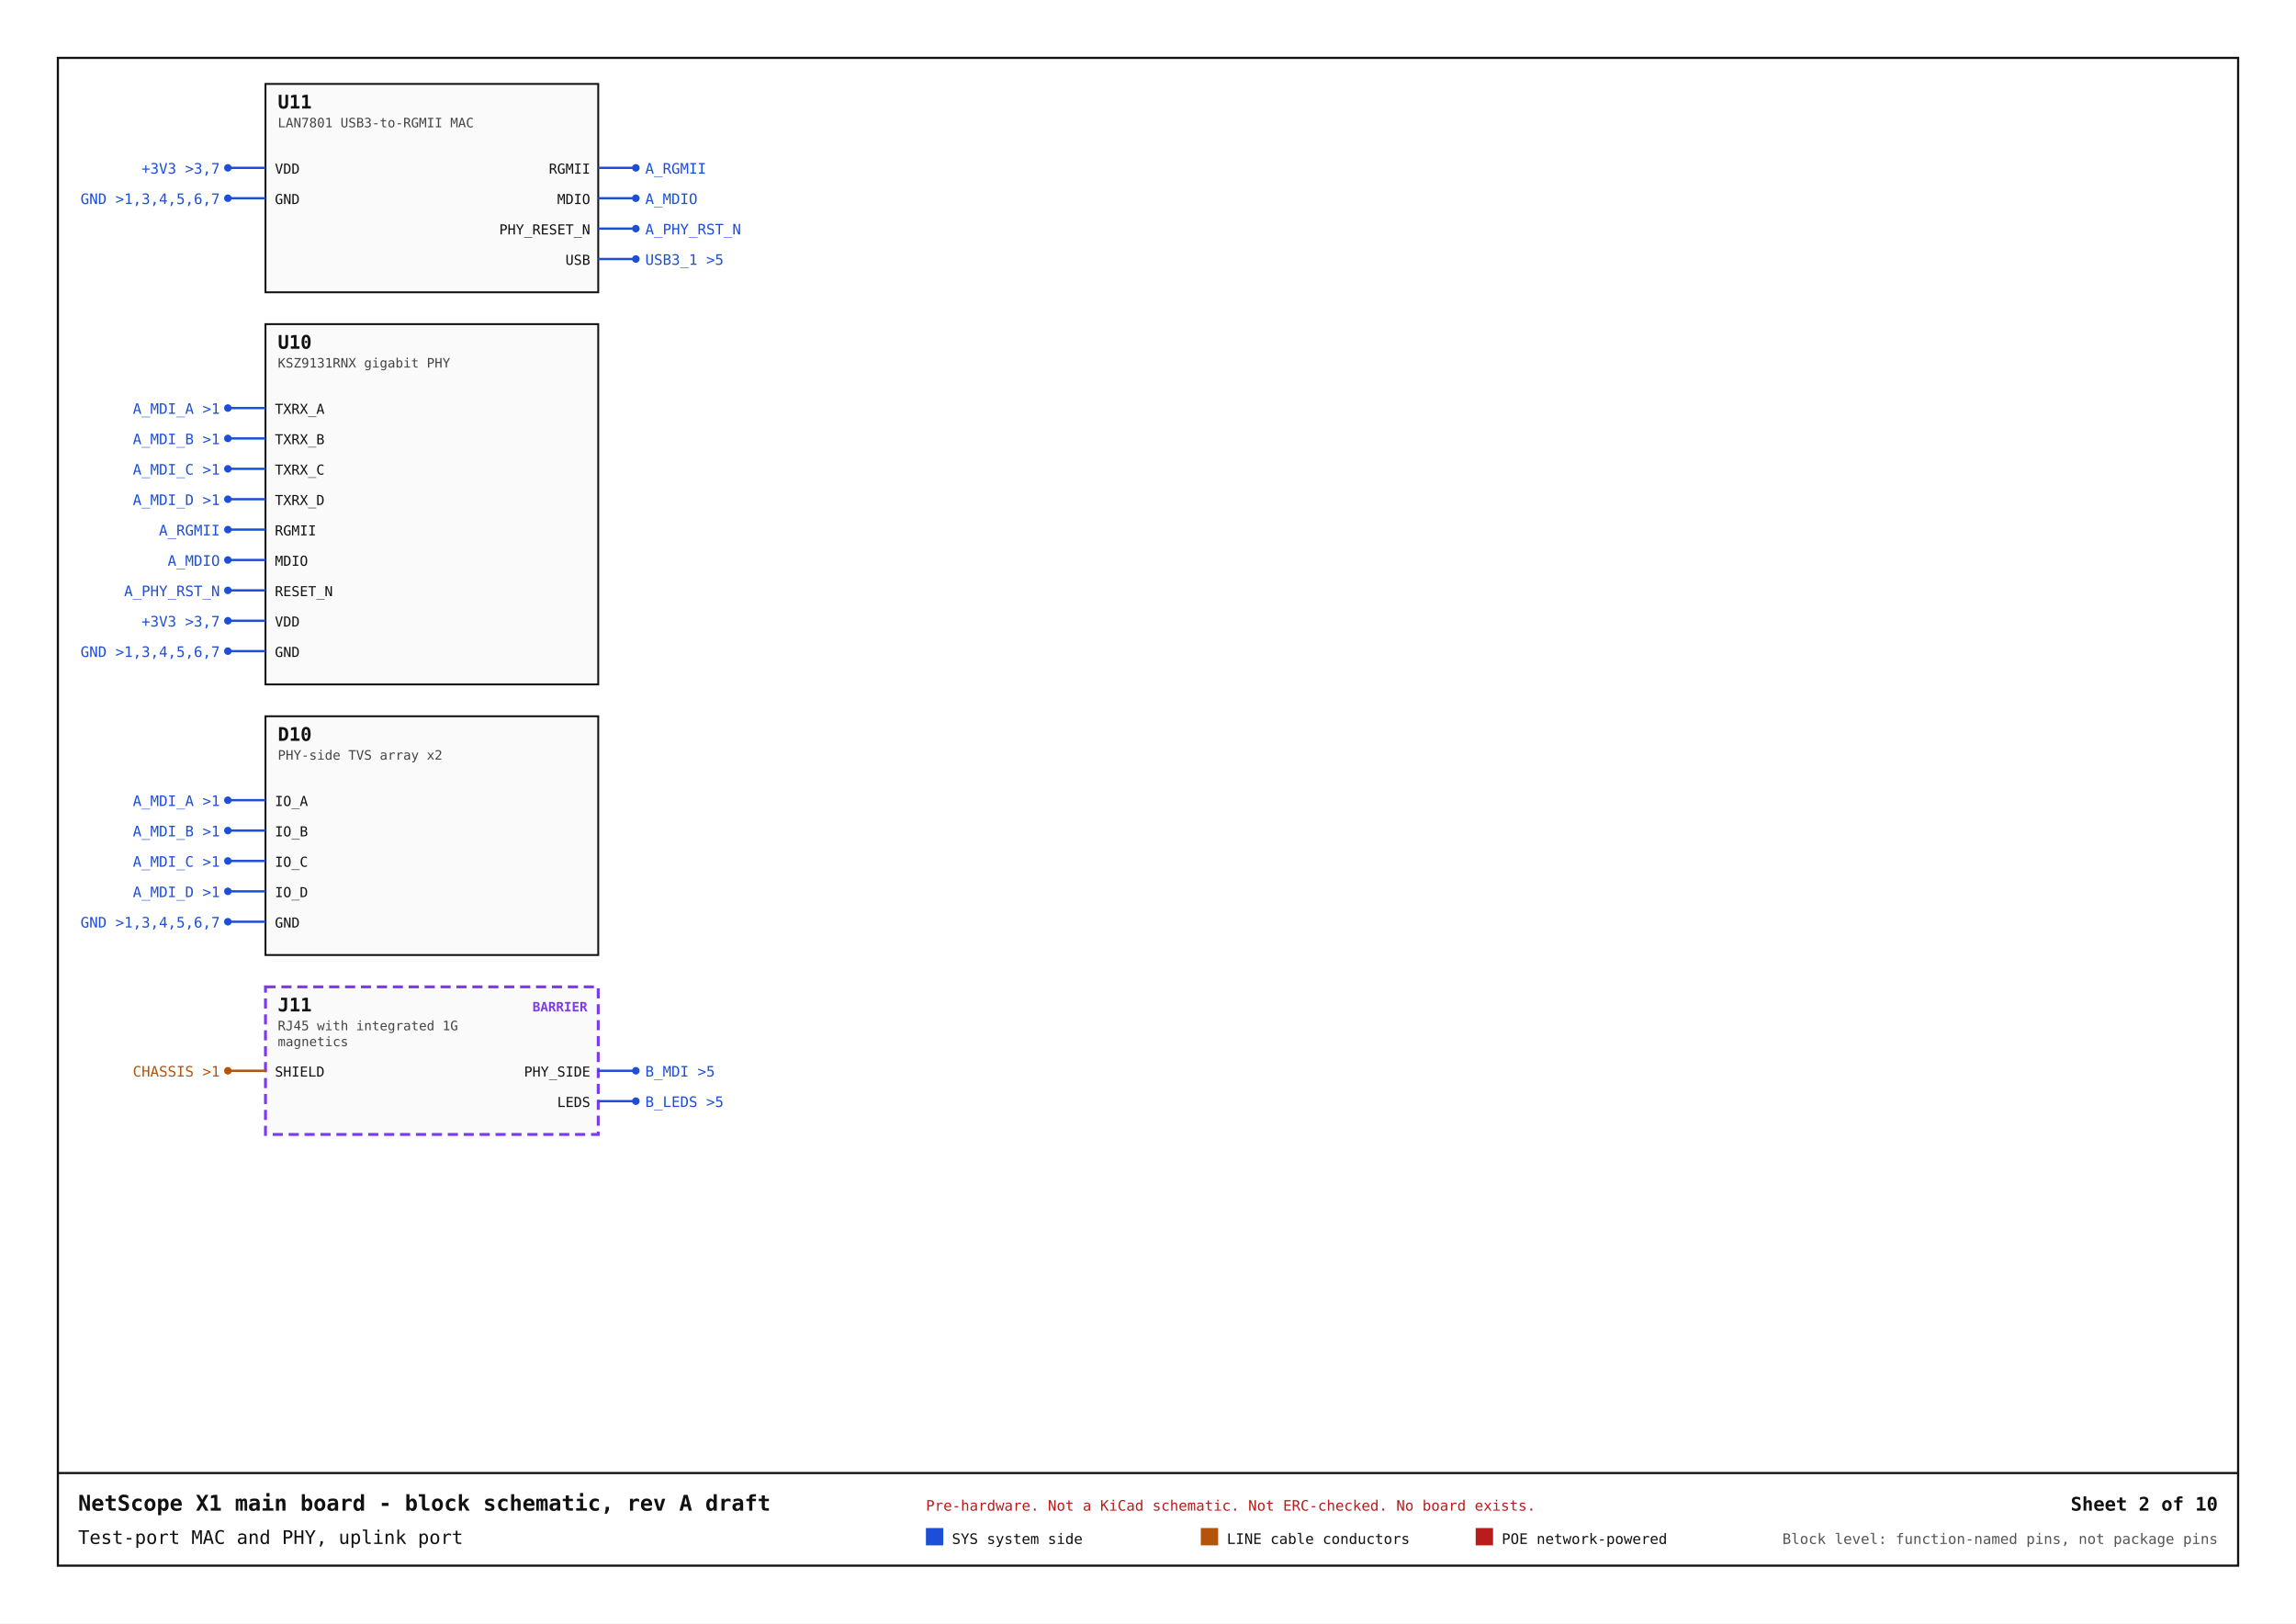
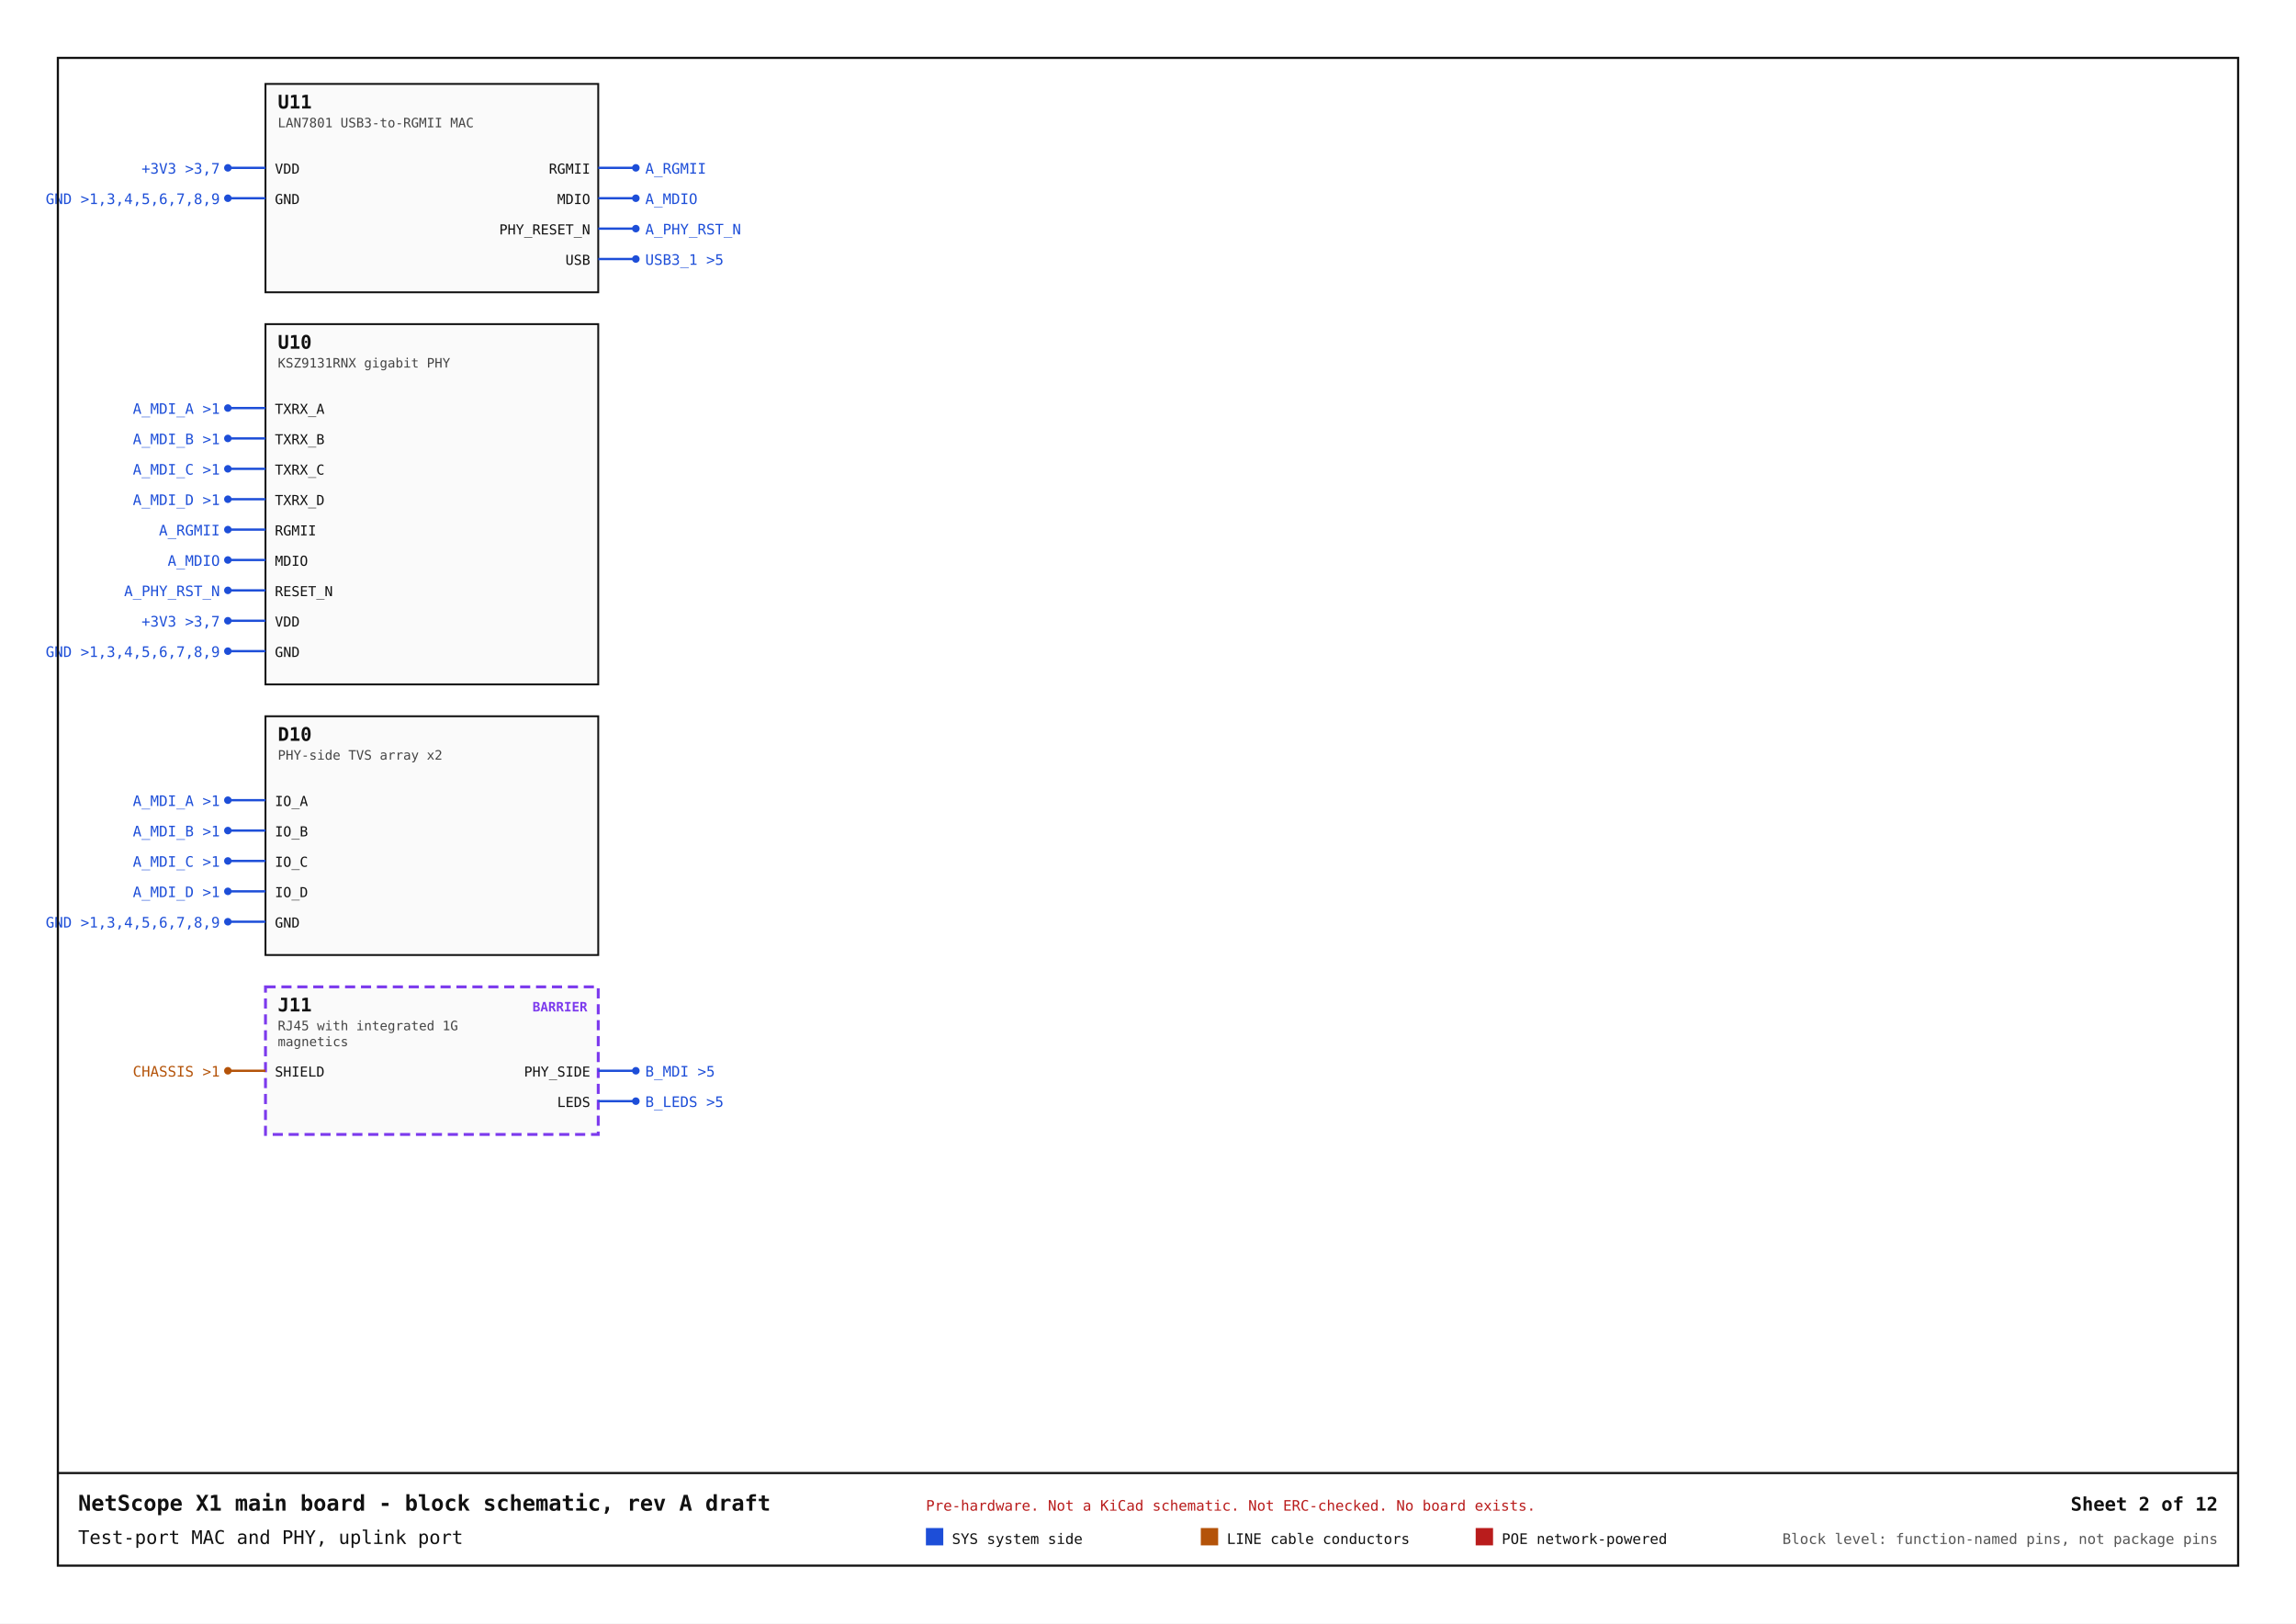
<svg xmlns="http://www.w3.org/2000/svg" viewBox="0 0 1587 1122" width="1587" height="1122">
  <rect width="1587" height="1122" fill="#fff" />
  <rect x="183.5" y="58" width="230" height="144" fill="#fafafa" stroke="#111" stroke-width="1.3" />
  <text x="192" y="75" font-size="13" fill="#111" text-anchor="start" font-weight="bold" font-family="DejaVu Sans Mono, Menlo, Consolas, monospace">U11</text>
  <text x="192" y="88" font-size="9" fill="#444" text-anchor="start" font-weight="normal" font-family="DejaVu Sans Mono, Menlo, Consolas, monospace">LAN7801 USB3-to-RGMII MAC</text>
  <line x1="413.5" y1="116" x2="439.5" y2="116" stroke="#1d4ed8" stroke-width="1.6" />
  <circle cx="439.5" cy="116" r="2.6" fill="#1d4ed8" />
  <text x="446" y="120" font-size="10" fill="#1d4ed8" text-anchor="start" font-weight="normal" font-family="DejaVu Sans Mono, Menlo, Consolas, monospace">A_RGMII</text>
  <text x="408" y="120" font-size="9.5" fill="#111" text-anchor="end" font-weight="normal" font-family="DejaVu Sans Mono, Menlo, Consolas, monospace">RGMII</text>
  <line x1="413.5" y1="137" x2="439.5" y2="137" stroke="#1d4ed8" stroke-width="1.6" />
  <circle cx="439.5" cy="137" r="2.6" fill="#1d4ed8" />
  <text x="446" y="141" font-size="10" fill="#1d4ed8" text-anchor="start" font-weight="normal" font-family="DejaVu Sans Mono, Menlo, Consolas, monospace">A_MDIO</text>
  <text x="408" y="141" font-size="9.5" fill="#111" text-anchor="end" font-weight="normal" font-family="DejaVu Sans Mono, Menlo, Consolas, monospace">MDIO</text>
  <line x1="413.5" y1="158" x2="439.5" y2="158" stroke="#1d4ed8" stroke-width="1.6" />
  <circle cx="439.5" cy="158" r="2.6" fill="#1d4ed8" />
  <text x="446" y="162" font-size="10" fill="#1d4ed8" text-anchor="start" font-weight="normal" font-family="DejaVu Sans Mono, Menlo, Consolas, monospace">A_PHY_RST_N</text>
  <text x="408" y="162" font-size="9.5" fill="#111" text-anchor="end" font-weight="normal" font-family="DejaVu Sans Mono, Menlo, Consolas, monospace">PHY_RESET_N</text>
  <line x1="413.5" y1="179" x2="439.5" y2="179" stroke="#1d4ed8" stroke-width="1.6" />
  <circle cx="439.5" cy="179" r="2.6" fill="#1d4ed8" />
  <text x="446" y="183" font-size="10" fill="#1d4ed8" text-anchor="start" font-weight="normal" font-family="DejaVu Sans Mono, Menlo, Consolas, monospace">USB3_1 &gt;5</text>
  <text x="408" y="183" font-size="9.5" fill="#111" text-anchor="end" font-weight="normal" font-family="DejaVu Sans Mono, Menlo, Consolas, monospace">USB</text>
  <line x1="157.5" y1="116" x2="183.5" y2="116" stroke="#1d4ed8" stroke-width="1.6" />
  <circle cx="157.5" cy="116" r="2.6" fill="#1d4ed8" />
  <text x="152" y="120" font-size="10" fill="#1d4ed8" text-anchor="end" font-weight="normal" font-family="DejaVu Sans Mono, Menlo, Consolas, monospace">+3V3 &gt;3,7</text>
  <text x="190" y="120" font-size="9.5" fill="#111" text-anchor="start" font-weight="normal" font-family="DejaVu Sans Mono, Menlo, Consolas, monospace">VDD</text>
  <line x1="157.5" y1="137" x2="183.5" y2="137" stroke="#1d4ed8" stroke-width="1.6" />
  <circle cx="157.5" cy="137" r="2.6" fill="#1d4ed8" />
-   <text x="152" y="141" font-size="10" fill="#1d4ed8" text-anchor="end" font-weight="normal" font-family="DejaVu Sans Mono, Menlo, Consolas, monospace">GND &gt;1,3,4,5,6,7</text>
+   <text x="152" y="141" font-size="10" fill="#1d4ed8" text-anchor="end" font-weight="normal" font-family="DejaVu Sans Mono, Menlo, Consolas, monospace">GND &gt;1,3,4,5,6,7,8,9</text>
  <text x="190" y="141" font-size="9.5" fill="#111" text-anchor="start" font-weight="normal" font-family="DejaVu Sans Mono, Menlo, Consolas, monospace">GND</text>
  <rect x="183.5" y="224" width="230" height="249" fill="#fafafa" stroke="#111" stroke-width="1.3" />
  <text x="192" y="241" font-size="13" fill="#111" text-anchor="start" font-weight="bold" font-family="DejaVu Sans Mono, Menlo, Consolas, monospace">U10</text>
  <text x="192" y="254" font-size="9" fill="#444" text-anchor="start" font-weight="normal" font-family="DejaVu Sans Mono, Menlo, Consolas, monospace">KSZ9131RNX gigabit PHY</text>
  <line x1="157.5" y1="282" x2="183.5" y2="282" stroke="#1d4ed8" stroke-width="1.6" />
  <circle cx="157.5" cy="282" r="2.6" fill="#1d4ed8" />
  <text x="152" y="286" font-size="10" fill="#1d4ed8" text-anchor="end" font-weight="normal" font-family="DejaVu Sans Mono, Menlo, Consolas, monospace">A_MDI_A &gt;1</text>
  <text x="190" y="286" font-size="9.5" fill="#111" text-anchor="start" font-weight="normal" font-family="DejaVu Sans Mono, Menlo, Consolas, monospace">TXRX_A</text>
  <line x1="157.5" y1="303" x2="183.5" y2="303" stroke="#1d4ed8" stroke-width="1.6" />
  <circle cx="157.5" cy="303" r="2.6" fill="#1d4ed8" />
  <text x="152" y="307" font-size="10" fill="#1d4ed8" text-anchor="end" font-weight="normal" font-family="DejaVu Sans Mono, Menlo, Consolas, monospace">A_MDI_B &gt;1</text>
  <text x="190" y="307" font-size="9.5" fill="#111" text-anchor="start" font-weight="normal" font-family="DejaVu Sans Mono, Menlo, Consolas, monospace">TXRX_B</text>
  <line x1="157.5" y1="324" x2="183.5" y2="324" stroke="#1d4ed8" stroke-width="1.6" />
  <circle cx="157.5" cy="324" r="2.6" fill="#1d4ed8" />
  <text x="152" y="328" font-size="10" fill="#1d4ed8" text-anchor="end" font-weight="normal" font-family="DejaVu Sans Mono, Menlo, Consolas, monospace">A_MDI_C &gt;1</text>
  <text x="190" y="328" font-size="9.5" fill="#111" text-anchor="start" font-weight="normal" font-family="DejaVu Sans Mono, Menlo, Consolas, monospace">TXRX_C</text>
  <line x1="157.5" y1="345" x2="183.5" y2="345" stroke="#1d4ed8" stroke-width="1.6" />
  <circle cx="157.5" cy="345" r="2.6" fill="#1d4ed8" />
  <text x="152" y="349" font-size="10" fill="#1d4ed8" text-anchor="end" font-weight="normal" font-family="DejaVu Sans Mono, Menlo, Consolas, monospace">A_MDI_D &gt;1</text>
  <text x="190" y="349" font-size="9.5" fill="#111" text-anchor="start" font-weight="normal" font-family="DejaVu Sans Mono, Menlo, Consolas, monospace">TXRX_D</text>
  <line x1="157.5" y1="366" x2="183.5" y2="366" stroke="#1d4ed8" stroke-width="1.6" />
  <circle cx="157.5" cy="366" r="2.6" fill="#1d4ed8" />
  <text x="152" y="370" font-size="10" fill="#1d4ed8" text-anchor="end" font-weight="normal" font-family="DejaVu Sans Mono, Menlo, Consolas, monospace">A_RGMII</text>
  <text x="190" y="370" font-size="9.5" fill="#111" text-anchor="start" font-weight="normal" font-family="DejaVu Sans Mono, Menlo, Consolas, monospace">RGMII</text>
  <line x1="157.5" y1="387" x2="183.5" y2="387" stroke="#1d4ed8" stroke-width="1.6" />
  <circle cx="157.5" cy="387" r="2.6" fill="#1d4ed8" />
  <text x="152" y="391" font-size="10" fill="#1d4ed8" text-anchor="end" font-weight="normal" font-family="DejaVu Sans Mono, Menlo, Consolas, monospace">A_MDIO</text>
  <text x="190" y="391" font-size="9.5" fill="#111" text-anchor="start" font-weight="normal" font-family="DejaVu Sans Mono, Menlo, Consolas, monospace">MDIO</text>
  <line x1="157.5" y1="408" x2="183.5" y2="408" stroke="#1d4ed8" stroke-width="1.6" />
  <circle cx="157.5" cy="408" r="2.6" fill="#1d4ed8" />
  <text x="152" y="412" font-size="10" fill="#1d4ed8" text-anchor="end" font-weight="normal" font-family="DejaVu Sans Mono, Menlo, Consolas, monospace">A_PHY_RST_N</text>
  <text x="190" y="412" font-size="9.5" fill="#111" text-anchor="start" font-weight="normal" font-family="DejaVu Sans Mono, Menlo, Consolas, monospace">RESET_N</text>
  <line x1="157.5" y1="429" x2="183.5" y2="429" stroke="#1d4ed8" stroke-width="1.6" />
  <circle cx="157.5" cy="429" r="2.6" fill="#1d4ed8" />
  <text x="152" y="433" font-size="10" fill="#1d4ed8" text-anchor="end" font-weight="normal" font-family="DejaVu Sans Mono, Menlo, Consolas, monospace">+3V3 &gt;3,7</text>
  <text x="190" y="433" font-size="9.5" fill="#111" text-anchor="start" font-weight="normal" font-family="DejaVu Sans Mono, Menlo, Consolas, monospace">VDD</text>
  <line x1="157.5" y1="450" x2="183.5" y2="450" stroke="#1d4ed8" stroke-width="1.6" />
  <circle cx="157.5" cy="450" r="2.6" fill="#1d4ed8" />
-   <text x="152" y="454" font-size="10" fill="#1d4ed8" text-anchor="end" font-weight="normal" font-family="DejaVu Sans Mono, Menlo, Consolas, monospace">GND &gt;1,3,4,5,6,7</text>
+   <text x="152" y="454" font-size="10" fill="#1d4ed8" text-anchor="end" font-weight="normal" font-family="DejaVu Sans Mono, Menlo, Consolas, monospace">GND &gt;1,3,4,5,6,7,8,9</text>
  <text x="190" y="454" font-size="9.5" fill="#111" text-anchor="start" font-weight="normal" font-family="DejaVu Sans Mono, Menlo, Consolas, monospace">GND</text>
  <rect x="183.5" y="495" width="230" height="165" fill="#fafafa" stroke="#111" stroke-width="1.3" />
  <text x="192" y="512" font-size="13" fill="#111" text-anchor="start" font-weight="bold" font-family="DejaVu Sans Mono, Menlo, Consolas, monospace">D10</text>
  <text x="192" y="525" font-size="9" fill="#444" text-anchor="start" font-weight="normal" font-family="DejaVu Sans Mono, Menlo, Consolas, monospace">PHY-side TVS array x2</text>
  <line x1="157.5" y1="553" x2="183.5" y2="553" stroke="#1d4ed8" stroke-width="1.6" />
  <circle cx="157.5" cy="553" r="2.6" fill="#1d4ed8" />
  <text x="152" y="557" font-size="10" fill="#1d4ed8" text-anchor="end" font-weight="normal" font-family="DejaVu Sans Mono, Menlo, Consolas, monospace">A_MDI_A &gt;1</text>
  <text x="190" y="557" font-size="9.5" fill="#111" text-anchor="start" font-weight="normal" font-family="DejaVu Sans Mono, Menlo, Consolas, monospace">IO_A</text>
  <line x1="157.5" y1="574" x2="183.5" y2="574" stroke="#1d4ed8" stroke-width="1.6" />
  <circle cx="157.5" cy="574" r="2.6" fill="#1d4ed8" />
  <text x="152" y="578" font-size="10" fill="#1d4ed8" text-anchor="end" font-weight="normal" font-family="DejaVu Sans Mono, Menlo, Consolas, monospace">A_MDI_B &gt;1</text>
  <text x="190" y="578" font-size="9.5" fill="#111" text-anchor="start" font-weight="normal" font-family="DejaVu Sans Mono, Menlo, Consolas, monospace">IO_B</text>
  <line x1="157.5" y1="595" x2="183.5" y2="595" stroke="#1d4ed8" stroke-width="1.6" />
  <circle cx="157.5" cy="595" r="2.6" fill="#1d4ed8" />
  <text x="152" y="599" font-size="10" fill="#1d4ed8" text-anchor="end" font-weight="normal" font-family="DejaVu Sans Mono, Menlo, Consolas, monospace">A_MDI_C &gt;1</text>
  <text x="190" y="599" font-size="9.5" fill="#111" text-anchor="start" font-weight="normal" font-family="DejaVu Sans Mono, Menlo, Consolas, monospace">IO_C</text>
  <line x1="157.5" y1="616" x2="183.5" y2="616" stroke="#1d4ed8" stroke-width="1.6" />
  <circle cx="157.5" cy="616" r="2.6" fill="#1d4ed8" />
  <text x="152" y="620" font-size="10" fill="#1d4ed8" text-anchor="end" font-weight="normal" font-family="DejaVu Sans Mono, Menlo, Consolas, monospace">A_MDI_D &gt;1</text>
  <text x="190" y="620" font-size="9.5" fill="#111" text-anchor="start" font-weight="normal" font-family="DejaVu Sans Mono, Menlo, Consolas, monospace">IO_D</text>
  <line x1="157.5" y1="637" x2="183.5" y2="637" stroke="#1d4ed8" stroke-width="1.6" />
  <circle cx="157.5" cy="637" r="2.6" fill="#1d4ed8" />
-   <text x="152" y="641" font-size="10" fill="#1d4ed8" text-anchor="end" font-weight="normal" font-family="DejaVu Sans Mono, Menlo, Consolas, monospace">GND &gt;1,3,4,5,6,7</text>
+   <text x="152" y="641" font-size="10" fill="#1d4ed8" text-anchor="end" font-weight="normal" font-family="DejaVu Sans Mono, Menlo, Consolas, monospace">GND &gt;1,3,4,5,6,7,8,9</text>
  <text x="190" y="641" font-size="9.5" fill="#111" text-anchor="start" font-weight="normal" font-family="DejaVu Sans Mono, Menlo, Consolas, monospace">GND</text>
  <rect x="183.5" y="682" width="230" height="102" fill="#fafafa" stroke="#7c3aed" stroke-width="2" stroke-dasharray="7 4" />
  <text x="192" y="699" font-size="13" fill="#111" text-anchor="start" font-weight="bold" font-family="DejaVu Sans Mono, Menlo, Consolas, monospace">J11</text>
  <text x="192" y="712" font-size="9" fill="#444" text-anchor="start" font-weight="normal" font-family="DejaVu Sans Mono, Menlo, Consolas, monospace">RJ45 with integrated 1G</text>
  <text x="192" y="723" font-size="9" fill="#444" text-anchor="start" font-weight="normal" font-family="DejaVu Sans Mono, Menlo, Consolas, monospace">magnetics</text>
  <text x="406" y="699" font-size="9" fill="#7c3aed" text-anchor="end" font-weight="bold" font-family="DejaVu Sans Mono, Menlo, Consolas, monospace">BARRIER</text>
  <line x1="413.5" y1="740" x2="439.5" y2="740" stroke="#1d4ed8" stroke-width="1.6" />
  <circle cx="439.5" cy="740" r="2.6" fill="#1d4ed8" />
  <text x="446" y="744" font-size="10" fill="#1d4ed8" text-anchor="start" font-weight="normal" font-family="DejaVu Sans Mono, Menlo, Consolas, monospace">B_MDI &gt;5</text>
  <text x="408" y="744" font-size="9.5" fill="#111" text-anchor="end" font-weight="normal" font-family="DejaVu Sans Mono, Menlo, Consolas, monospace">PHY_SIDE</text>
  <line x1="413.5" y1="761" x2="439.5" y2="761" stroke="#1d4ed8" stroke-width="1.6" />
  <circle cx="439.5" cy="761" r="2.6" fill="#1d4ed8" />
  <text x="446" y="765" font-size="10" fill="#1d4ed8" text-anchor="start" font-weight="normal" font-family="DejaVu Sans Mono, Menlo, Consolas, monospace">B_LEDS &gt;5</text>
  <text x="408" y="765" font-size="9.5" fill="#111" text-anchor="end" font-weight="normal" font-family="DejaVu Sans Mono, Menlo, Consolas, monospace">LEDS</text>
  <line x1="157.5" y1="740" x2="183.5" y2="740" stroke="#b45309" stroke-width="1.6" />
  <circle cx="157.5" cy="740" r="2.6" fill="#b45309" />
  <text x="152" y="744" font-size="10" fill="#b45309" text-anchor="end" font-weight="normal" font-family="DejaVu Sans Mono, Menlo, Consolas, monospace">CHASSIS &gt;1</text>
  <text x="190" y="744" font-size="9.5" fill="#111" text-anchor="start" font-weight="normal" font-family="DejaVu Sans Mono, Menlo, Consolas, monospace">SHIELD</text>
  <rect x="40" y="40" width="1507" height="1042" fill="none" stroke="#111" stroke-width="1.5" />
  <line x1="40" y1="1018" x2="1547" y2="1018" stroke="#111" stroke-width="1.5" />
  <text x="54" y="1044" font-size="15" fill="#111" text-anchor="start" font-weight="bold" font-family="DejaVu Sans Mono, Menlo, Consolas, monospace">NetScope X1 main board - block schematic, rev A draft</text>
  <text x="54" y="1067" font-size="13" fill="#111" text-anchor="start" font-weight="normal" font-family="DejaVu Sans Mono, Menlo, Consolas, monospace">Test-port MAC and PHY, uplink port</text>
  <text x="640" y="1044" font-size="10" fill="#b91c1c" text-anchor="start" font-weight="normal" font-family="DejaVu Sans Mono, Menlo, Consolas, monospace">Pre-hardware. Not a KiCad schematic. Not ERC-checked. No board exists.</text>
  <rect x="640" y="1056" width="12" height="12" fill="#1d4ed8" />
  <text x="658" y="1067" font-size="10" fill="#111" text-anchor="start" font-weight="normal" font-family="DejaVu Sans Mono, Menlo, Consolas, monospace">SYS  system side</text>
  <rect x="830" y="1056" width="12" height="12" fill="#b45309" />
  <text x="848" y="1067" font-size="10" fill="#111" text-anchor="start" font-weight="normal" font-family="DejaVu Sans Mono, Menlo, Consolas, monospace">LINE  cable conductors</text>
  <rect x="1020" y="1056" width="12" height="12" fill="#b91c1c" />
  <text x="1038" y="1067" font-size="10" fill="#111" text-anchor="start" font-weight="normal" font-family="DejaVu Sans Mono, Menlo, Consolas, monospace">POE  network-powered</text>
-   <text x="1533" y="1044" font-size="13" fill="#111" text-anchor="end" font-weight="bold" font-family="DejaVu Sans Mono, Menlo, Consolas, monospace">Sheet 2 of 10</text>
+   <text x="1533" y="1044" font-size="13" fill="#111" text-anchor="end" font-weight="bold" font-family="DejaVu Sans Mono, Menlo, Consolas, monospace">Sheet 2 of 12</text>
  <text x="1533" y="1067" font-size="10" fill="#555" text-anchor="end" font-weight="normal" font-family="DejaVu Sans Mono, Menlo, Consolas, monospace">Block level: function-named pins, not package pins</text>
</svg>
